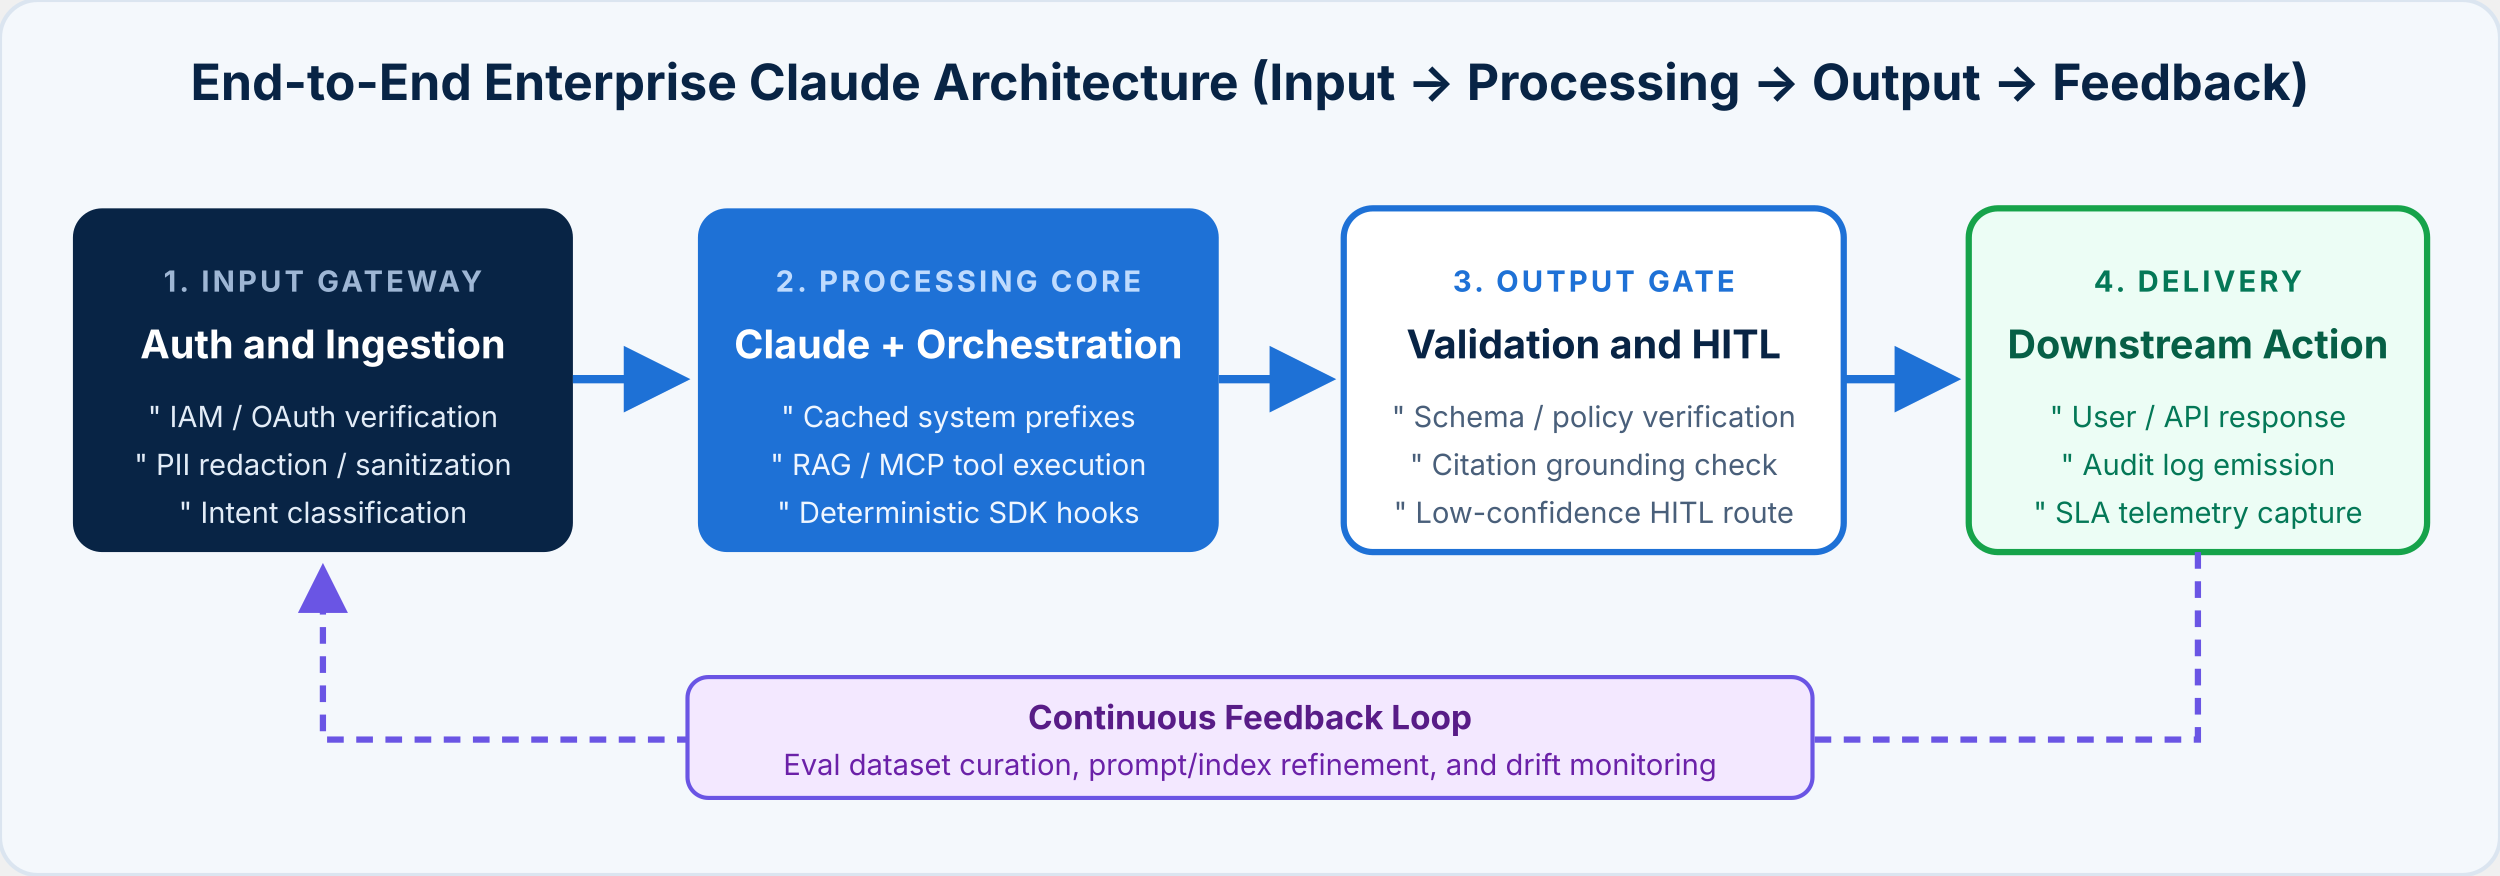
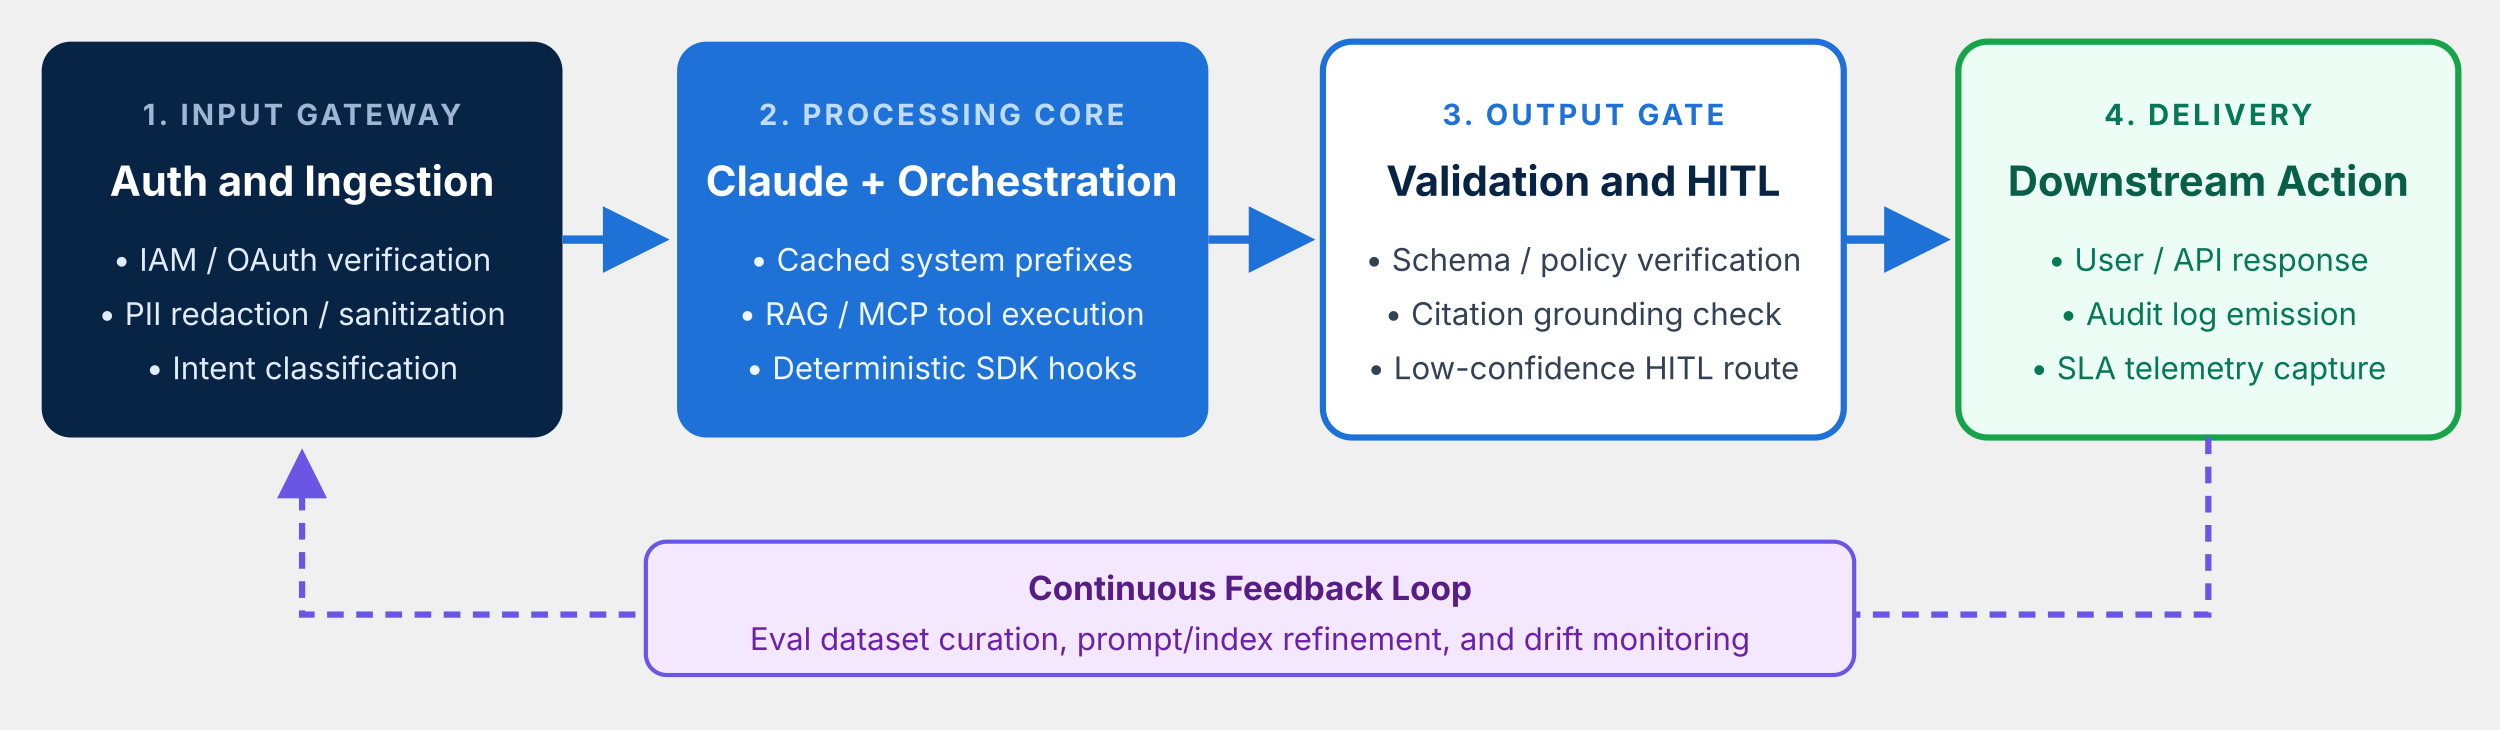
- <svg xmlns="http://www.w3.org/2000/svg" viewBox="0 0 1200 420" width="1200" height="420" role="img" aria-label="End-to-End Enterprise Claude Architecture Pipeline">
+ <svg xmlns="http://www.w3.org/2000/svg" viewBox="0 0 1200 350" width="1200" height="350" role="img" aria-label="End-to-End Enterprise Claude Architecture Pipeline">
  <defs>
    <marker id="arr-e" viewBox="0 0 10 10" refX="8" refY="5" markerWidth="8" markerHeight="8" orient="auto-start-reverse">
      <path d="M 0 0 L 10 5 L 0 10 z" fill="#1e71d6" />
    </marker>
    <marker id="arr-p" viewBox="0 0 10 10" refX="8" refY="5" markerWidth="8" markerHeight="8" orient="auto-start-reverse">
      <path d="M 0 0 L 10 5 L 0 10 z" fill="#6a55e4" />
    </marker>
  </defs>
-   <rect width="1200" height="420" rx="18" fill="#f4f8fc" stroke="#dbe5f0" stroke-width="2" />
-   <text x="600" y="48" text-anchor="middle" fill="#082445" font-family="Inter, system-ui, sans-serif" font-size="24" font-weight="700">End-to-End Enterprise Claude Architecture (Input -&gt; Processing -&gt; Output -&gt; Feedback)</text>
-   <rect x="35" y="100" width="240" height="165" rx="14" fill="#082445" />
-   <text x="155" y="140" text-anchor="middle" fill="#9eb6d4" font-family="Inter, system-ui, sans-serif" font-size="14" font-weight="700" letter-spacing="1.5">1. INPUT GATEWAY</text>
-   <text x="155" y="172" text-anchor="middle" fill="#ffffff" font-family="Inter, system-ui, sans-serif" font-size="19" font-weight="700">Auth and Ingestion</text>
-   <text x="155" y="205" text-anchor="middle" fill="#e2ecf7" font-family="Inter, system-ui, sans-serif" font-size="14">" IAM / OAuth verification</text>
-   <text x="155" y="228" text-anchor="middle" fill="#e2ecf7" font-family="Inter, system-ui, sans-serif" font-size="14">" PII redaction / sanitization</text>
-   <text x="155" y="251" text-anchor="middle" fill="#e2ecf7" font-family="Inter, system-ui, sans-serif" font-size="14">" Intent classification</text>
-   <line x1="275" y1="182" x2="325" y2="182" stroke="#1e71d6" stroke-width="4" marker-end="url(#arr-e)" />
-   <rect x="335" y="100" width="250" height="165" rx="14" fill="#1e71d6" />
-   <text x="460" y="140" text-anchor="middle" fill="#bfdbfe" font-family="Inter, system-ui, sans-serif" font-size="14" font-weight="700" letter-spacing="1.5">2. PROCESSING CORE</text>
-   <text x="460" y="172" text-anchor="middle" fill="#ffffff" font-family="Inter, system-ui, sans-serif" font-size="19" font-weight="700">Claude + Orchestration</text>
-   <text x="460" y="205" text-anchor="middle" fill="#eff6ff" font-family="Inter, system-ui, sans-serif" font-size="14">" Cached system prefixes</text>
-   <text x="460" y="228" text-anchor="middle" fill="#eff6ff" font-family="Inter, system-ui, sans-serif" font-size="14">" RAG / MCP tool execution</text>
-   <text x="460" y="251" text-anchor="middle" fill="#eff6ff" font-family="Inter, system-ui, sans-serif" font-size="14">" Deterministic SDK hooks</text>
-   <line x1="585" y1="182" x2="635" y2="182" stroke="#1e71d6" stroke-width="4" marker-end="url(#arr-e)" />
-   <rect x="645" y="100" width="240" height="165" rx="14" fill="#ffffff" stroke="#1e71d6" stroke-width="3" />
-   <text x="765" y="140" text-anchor="middle" fill="#1e71d6" font-family="Inter, system-ui, sans-serif" font-size="14" font-weight="700" letter-spacing="1.5">3. OUTPUT GATE</text>
-   <text x="765" y="172" text-anchor="middle" fill="#082445" font-family="Inter, system-ui, sans-serif" font-size="19" font-weight="700">Validation and HITL</text>
-   <text x="765" y="205" text-anchor="middle" fill="#495f7a" font-family="Inter, system-ui, sans-serif" font-size="14">" Schema / policy verification</text>
-   <text x="765" y="228" text-anchor="middle" fill="#495f7a" font-family="Inter, system-ui, sans-serif" font-size="14">" Citation grounding check</text>
-   <text x="765" y="251" text-anchor="middle" fill="#495f7a" font-family="Inter, system-ui, sans-serif" font-size="14">" Low-confidence HITL route</text>
-   <line x1="885" y1="182" x2="935" y2="182" stroke="#1e71d6" stroke-width="4" marker-end="url(#arr-e)" />
-   <rect x="945" y="100" width="220" height="165" rx="14" fill="#ecfdf5" stroke="#16a34a" stroke-width="3" />
-   <text x="1055" y="140" text-anchor="middle" fill="#047857" font-family="Inter, system-ui, sans-serif" font-size="14" font-weight="700" letter-spacing="1.5">4. DELIVERY</text>
-   <text x="1055" y="172" text-anchor="middle" fill="#065f46" font-family="Inter, system-ui, sans-serif" font-size="19" font-weight="700">Downstream Action</text>
-   <text x="1055" y="205" text-anchor="middle" fill="#047857" font-family="Inter, system-ui, sans-serif" font-size="14">" User / API response</text>
-   <text x="1055" y="228" text-anchor="middle" fill="#047857" font-family="Inter, system-ui, sans-serif" font-size="14">" Audit log emission</text>
-   <text x="1055" y="251" text-anchor="middle" fill="#047857" font-family="Inter, system-ui, sans-serif" font-size="14">" SLA telemetry capture</text>
-   <path d="M 1055 265 V 355 H 155 V 275" fill="none" stroke="#6a55e4" stroke-width="3" stroke-dasharray="8 6" marker-end="url(#arr-p)" />
-   <rect x="330" y="325" width="540" height="58" rx="10" fill="#f3e8ff" stroke="#6a55e4" stroke-width="2" />
-   <text x="600" y="350" text-anchor="middle" fill="#581c87" font-family="Inter, system-ui, sans-serif" font-size="16" font-weight="700">Continuous Feedback Loop</text>
-   <text x="600" y="372" text-anchor="middle" fill="#6b21a8" font-family="Inter, system-ui, sans-serif" font-size="14">Eval dataset curation, prompt/index refinement, and drift monitoring</text>
+   <rect x="20" y="20" width="250" height="190" rx="14" fill="#082445" />
+   <text x="145" y="60" text-anchor="middle" fill="#9eb6d4" font-family="Inter, system-ui, sans-serif" font-size="14" font-weight="700" letter-spacing="1.5">1. INPUT GATEWAY</text>
+   <text x="145" y="94" text-anchor="middle" fill="#ffffff" font-family="Inter, system-ui, sans-serif" font-size="20" font-weight="700">Auth and Ingestion</text>
+   <text x="145" y="130" text-anchor="middle" fill="#e2ecf7" font-family="Inter, system-ui, sans-serif" font-size="15">• IAM / OAuth verification</text>
+   <text x="145" y="156" text-anchor="middle" fill="#e2ecf7" font-family="Inter, system-ui, sans-serif" font-size="15">• PII redaction / sanitization</text>
+   <text x="145" y="182" text-anchor="middle" fill="#e2ecf7" font-family="Inter, system-ui, sans-serif" font-size="15">• Intent classification</text>
+   <line x1="270" y1="115" x2="315" y2="115" stroke="#1e71d6" stroke-width="4" marker-end="url(#arr-e)" />
+   <rect x="325" y="20" width="255" height="190" rx="14" fill="#1e71d6" />
+   <text x="452" y="60" text-anchor="middle" fill="#bfdbfe" font-family="Inter, system-ui, sans-serif" font-size="14" font-weight="700" letter-spacing="1.5">2. PROCESSING CORE</text>
+   <text x="452" y="94" text-anchor="middle" fill="#ffffff" font-family="Inter, system-ui, sans-serif" font-size="20" font-weight="700">Claude + Orchestration</text>
+   <text x="452" y="130" text-anchor="middle" fill="#eff6ff" font-family="Inter, system-ui, sans-serif" font-size="15">• Cached system prefixes</text>
+   <text x="452" y="156" text-anchor="middle" fill="#eff6ff" font-family="Inter, system-ui, sans-serif" font-size="15">• RAG / MCP tool execution</text>
+   <text x="452" y="182" text-anchor="middle" fill="#eff6ff" font-family="Inter, system-ui, sans-serif" font-size="15">• Deterministic SDK hooks</text>
+   <line x1="580" y1="115" x2="625" y2="115" stroke="#1e71d6" stroke-width="4" marker-end="url(#arr-e)" />
+   <rect x="635" y="20" width="250" height="190" rx="14" fill="#ffffff" stroke="#1e71d6" stroke-width="3" />
+   <text x="760" y="60" text-anchor="middle" fill="#1e71d6" font-family="Inter, system-ui, sans-serif" font-size="14" font-weight="700" letter-spacing="1.5">3. OUTPUT GATE</text>
+   <text x="760" y="94" text-anchor="middle" fill="#082445" font-family="Inter, system-ui, sans-serif" font-size="20" font-weight="700">Validation and HITL</text>
+   <text x="760" y="130" text-anchor="middle" fill="#334155" font-family="Inter, system-ui, sans-serif" font-size="15">• Schema / policy verification</text>
+   <text x="760" y="156" text-anchor="middle" fill="#334155" font-family="Inter, system-ui, sans-serif" font-size="15">• Citation grounding check</text>
+   <text x="760" y="182" text-anchor="middle" fill="#334155" font-family="Inter, system-ui, sans-serif" font-size="15">• Low-confidence HITL route</text>
+   <line x1="885" y1="115" x2="930" y2="115" stroke="#1e71d6" stroke-width="4" marker-end="url(#arr-e)" />
+   <rect x="940" y="20" width="240" height="190" rx="14" fill="#ecfdf5" stroke="#16a34a" stroke-width="3" />
+   <text x="1060" y="60" text-anchor="middle" fill="#047857" font-family="Inter, system-ui, sans-serif" font-size="14" font-weight="700" letter-spacing="1.5">4. DELIVERY</text>
+   <text x="1060" y="94" text-anchor="middle" fill="#065f46" font-family="Inter, system-ui, sans-serif" font-size="20" font-weight="700">Downstream Action</text>
+   <text x="1060" y="130" text-anchor="middle" fill="#047857" font-family="Inter, system-ui, sans-serif" font-size="15">• User / API response</text>
+   <text x="1060" y="156" text-anchor="middle" fill="#047857" font-family="Inter, system-ui, sans-serif" font-size="15">• Audit log emission</text>
+   <text x="1060" y="182" text-anchor="middle" fill="#047857" font-family="Inter, system-ui, sans-serif" font-size="15">• SLA telemetry capture</text>
+   <path d="M 1060 210 V 295 H 145 V 220" fill="none" stroke="#6a55e4" stroke-width="3" stroke-dasharray="8 6" marker-end="url(#arr-p)" />
+   <rect x="310" y="260" width="580" height="64" rx="10" fill="#f3e8ff" stroke="#6a55e4" stroke-width="2" />
+   <text x="600" y="288" text-anchor="middle" fill="#581c87" font-family="Inter, system-ui, sans-serif" font-size="16" font-weight="700">Continuous Feedback Loop</text>
+   <text x="600" y="312" text-anchor="middle" fill="#6b21a8" font-family="Inter, system-ui, sans-serif" font-size="15">Eval dataset curation, prompt/index refinement, and drift monitoring</text>
</svg>
